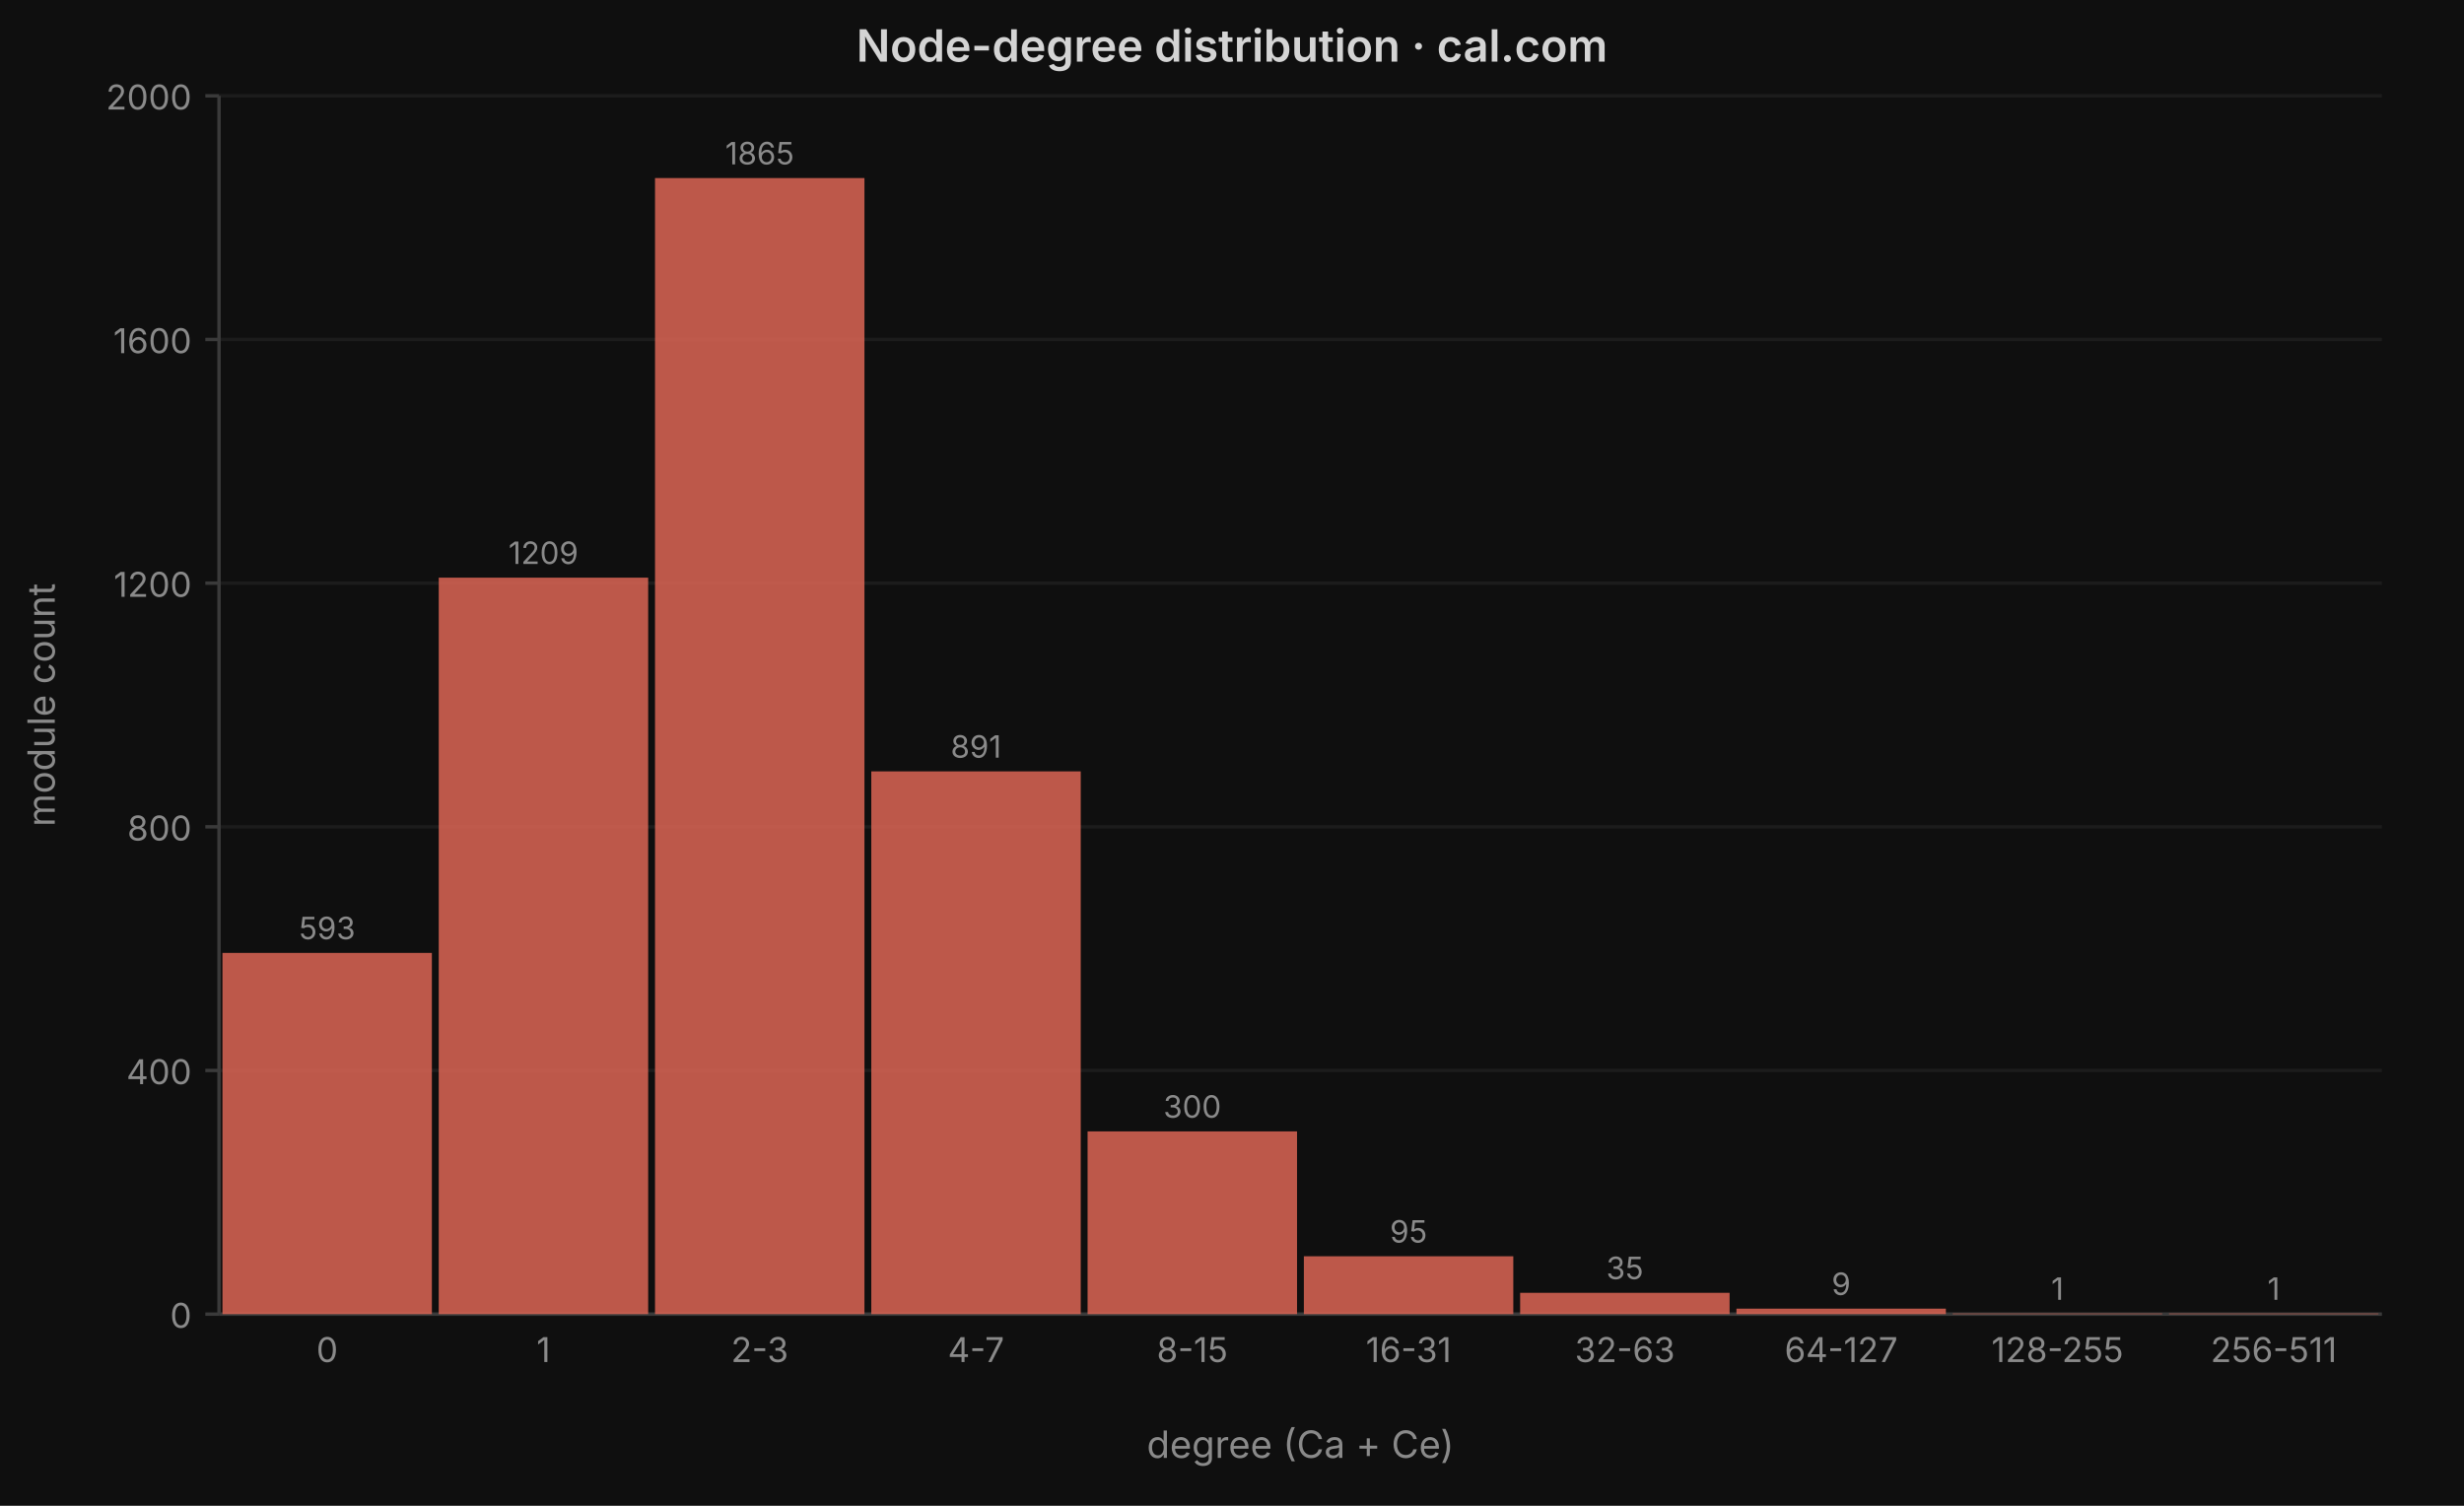
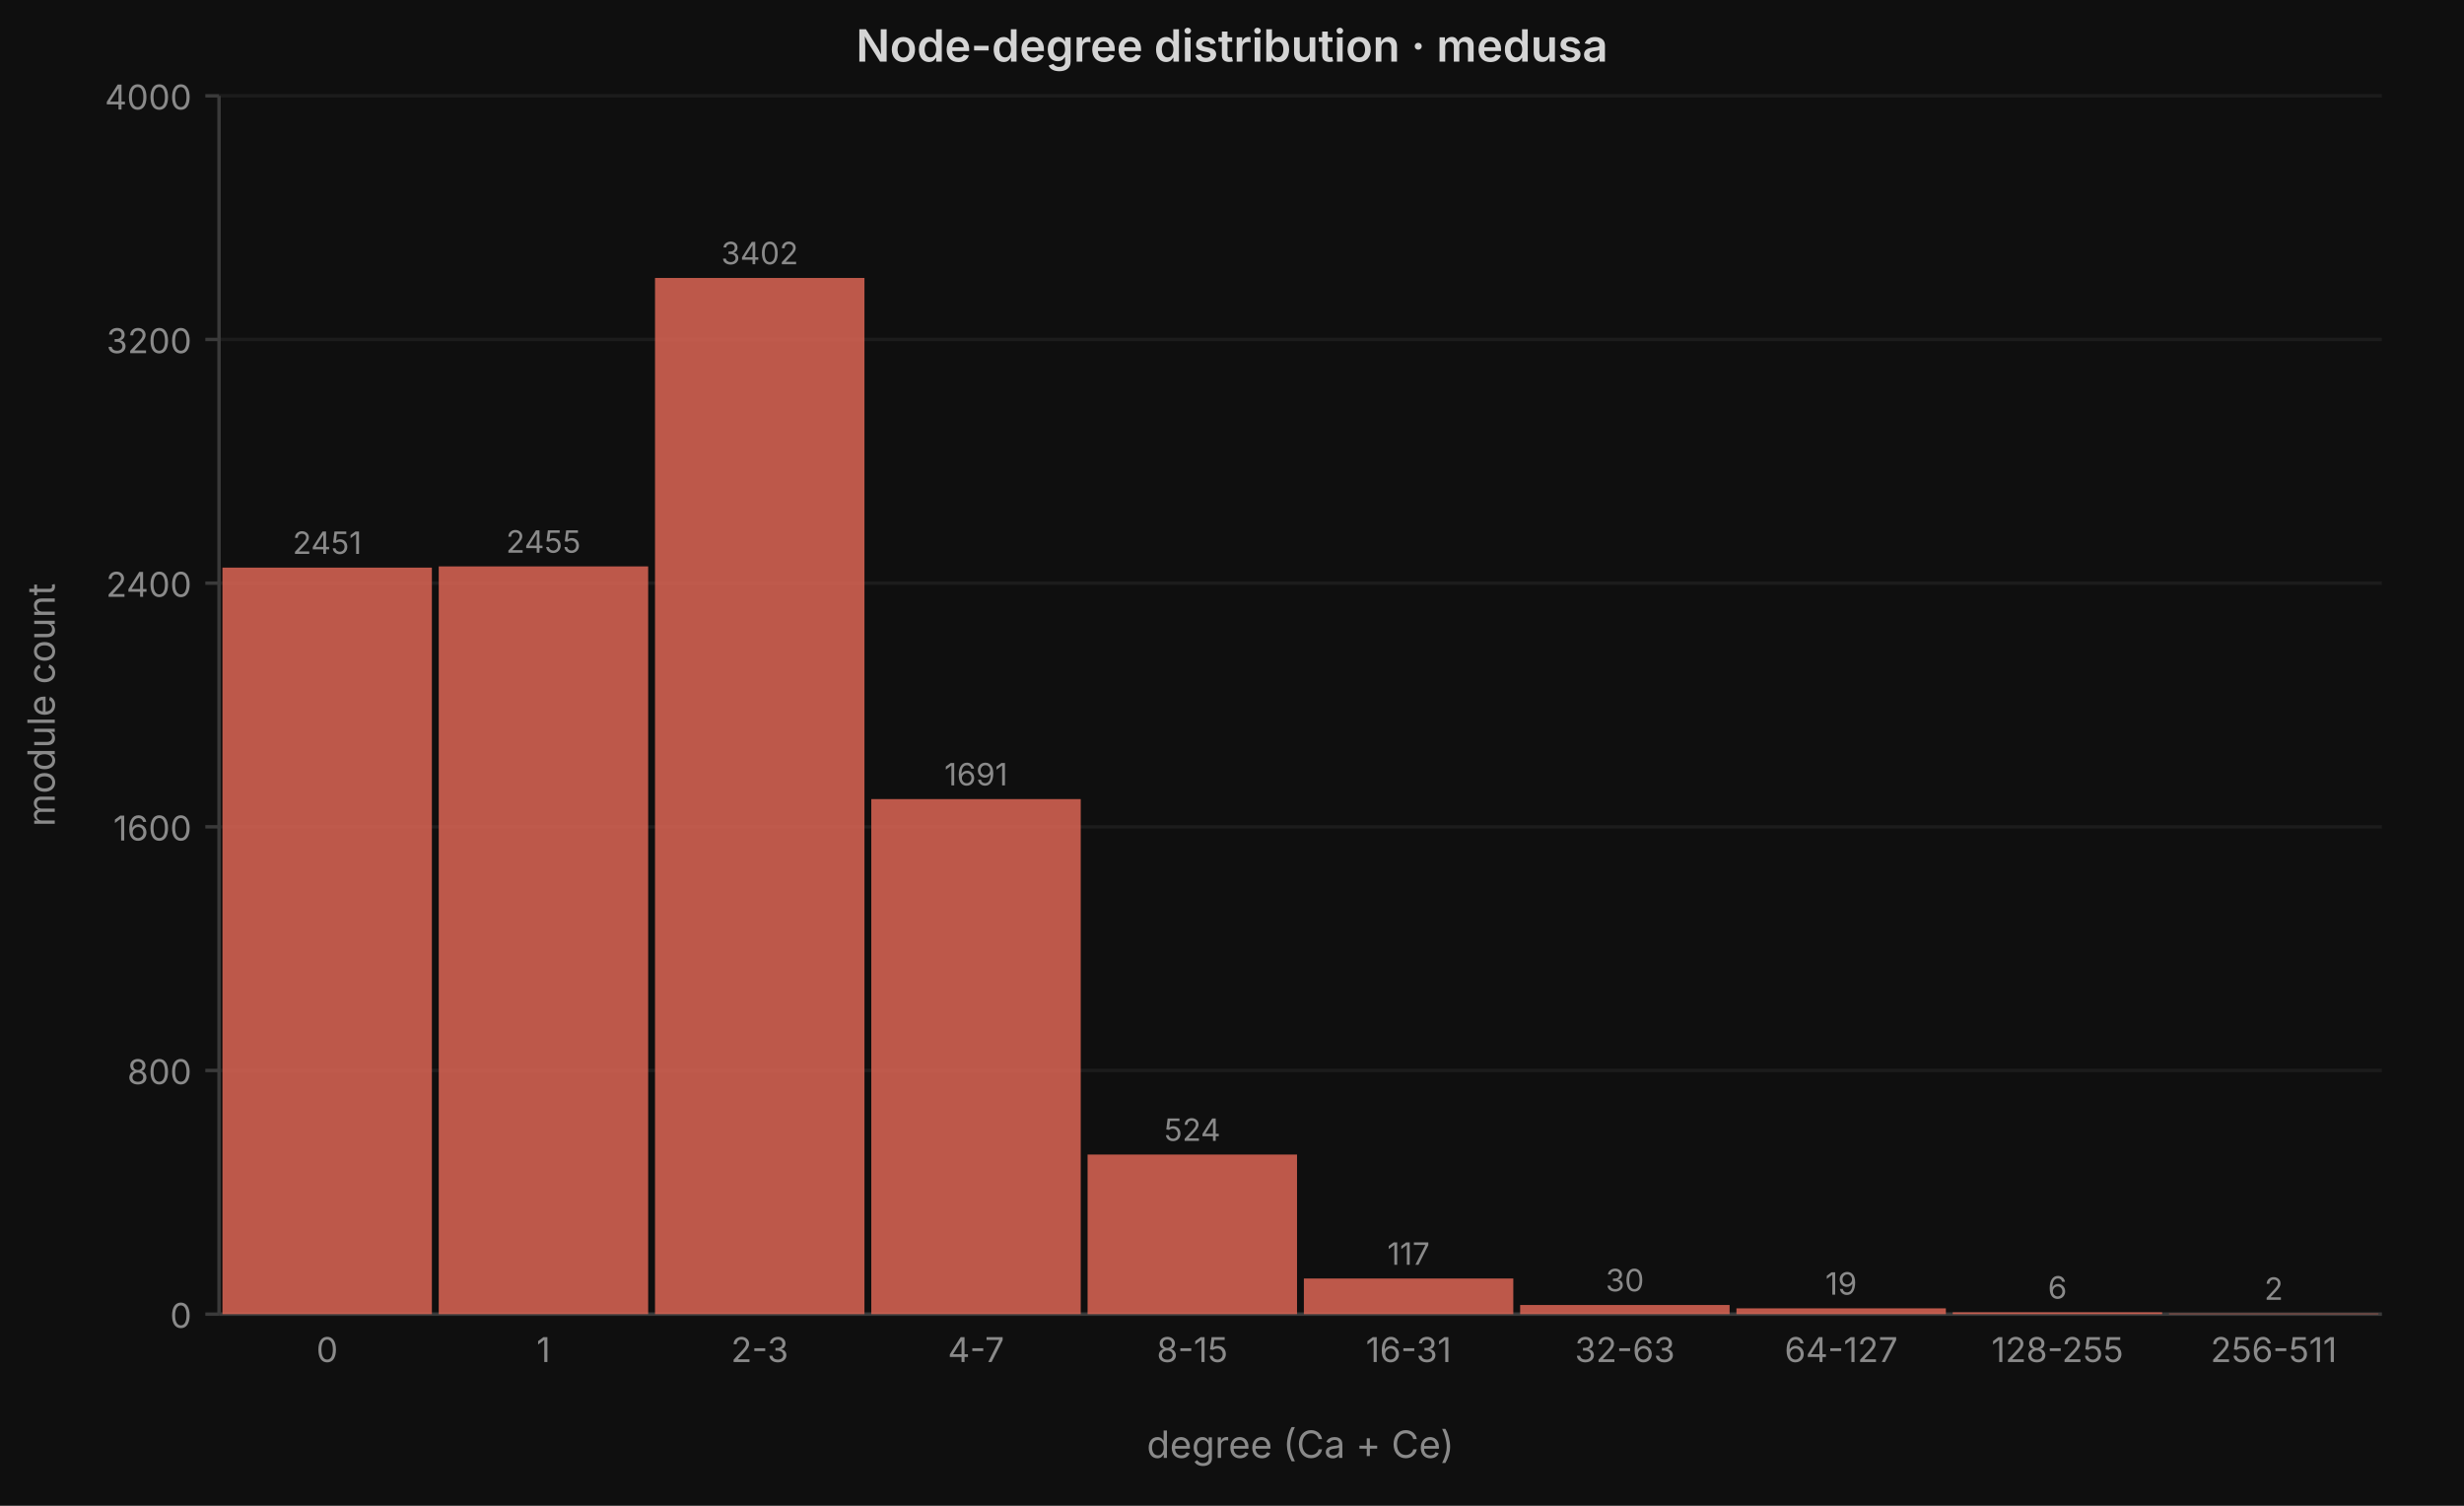
<svg xmlns="http://www.w3.org/2000/svg" viewBox="0 0 720 440" width="720" height="440" font-family="ui-sans-serif,system-ui,-apple-system,Segoe UI,sans-serif">
  <rect width="720" height="440" fill="#0f0f0f" />
-   <text x="360" y="18" fill="#d4d4d4" font-size="13" font-weight="600" text-anchor="middle">Node-degree distribution · cal.com</text>
+   <text x="360" y="18" fill="#d4d4d4" font-size="13" font-weight="600" text-anchor="middle">Node-degree distribution · medusa</text>
  <line x1="64" y1="384" x2="696" y2="384" stroke="#3a3a3a" stroke-width="1" />
  <line x1="64" y1="28" x2="64" y2="384" stroke="#3a3a3a" stroke-width="1" />
  <line x1="60" y1="384" x2="64" y2="384" stroke="#3a3a3a" />
  <text x="56" y="388" fill="#8a8a8a" font-size="10" text-anchor="end">0</text>
  <line x1="64" y1="384" x2="696" y2="384" stroke="#3a3a3a" stroke-opacity="0.3" />
  <line x1="60" y1="312.8" x2="64" y2="312.8" stroke="#3a3a3a" />
-   <text x="56" y="316.8" fill="#8a8a8a" font-size="10" text-anchor="end">400</text>
+   <text x="56" y="316.8" fill="#8a8a8a" font-size="10" text-anchor="end">800</text>
  <line x1="64" y1="312.8" x2="696" y2="312.8" stroke="#3a3a3a" stroke-opacity="0.3" />
  <line x1="60" y1="241.6" x2="64" y2="241.6" stroke="#3a3a3a" />
-   <text x="56" y="245.6" fill="#8a8a8a" font-size="10" text-anchor="end">800</text>
+   <text x="56" y="245.6" fill="#8a8a8a" font-size="10" text-anchor="end">1600</text>
  <line x1="64" y1="241.6" x2="696" y2="241.6" stroke="#3a3a3a" stroke-opacity="0.3" />
  <line x1="60" y1="170.4" x2="64" y2="170.4" stroke="#3a3a3a" />
-   <text x="56" y="174.4" fill="#8a8a8a" font-size="10" text-anchor="end">1200</text>
+   <text x="56" y="174.4" fill="#8a8a8a" font-size="10" text-anchor="end">2400</text>
  <line x1="64" y1="170.4" x2="696" y2="170.4" stroke="#3a3a3a" stroke-opacity="0.3" />
  <line x1="60" y1="99.2" x2="64" y2="99.2" stroke="#3a3a3a" />
-   <text x="56" y="103.2" fill="#8a8a8a" font-size="10" text-anchor="end">1600</text>
+   <text x="56" y="103.2" fill="#8a8a8a" font-size="10" text-anchor="end">3200</text>
  <line x1="64" y1="99.2" x2="696" y2="99.2" stroke="#3a3a3a" stroke-opacity="0.3" />
  <line x1="60" y1="28" x2="64" y2="28" stroke="#3a3a3a" />
-   <text x="56" y="32" fill="#8a8a8a" font-size="10" text-anchor="end">2000</text>
+   <text x="56" y="32" fill="#8a8a8a" font-size="10" text-anchor="end">4000</text>
  <line x1="64" y1="28" x2="696" y2="28" stroke="#3a3a3a" stroke-opacity="0.3" />
-   <rect x="65" y="278.446" width="61.2" height="105.554" fill="#dc6555" fill-opacity="0.85" />
-   <text x="95.6" y="274.446" fill="#8a8a8a" font-size="9" text-anchor="middle">593</text>
-   <rect x="128.2" y="168.798" width="61.2" height="215.202" fill="#dc6555" fill-opacity="0.85" />
-   <text x="158.8" y="164.798" fill="#8a8a8a" font-size="9" text-anchor="middle">1209</text>
-   <rect x="191.4" y="52.03" width="61.2" height="331.97" fill="#dc6555" fill-opacity="0.85" />
-   <text x="222" y="48.03" fill="#8a8a8a" font-size="9" text-anchor="middle">1865</text>
-   <rect x="254.6" y="225.402" width="61.2" height="158.598" fill="#dc6555" fill-opacity="0.85" />
-   <text x="285.2" y="221.402" fill="#8a8a8a" font-size="9" text-anchor="middle">891</text>
-   <rect x="317.8" y="330.6" width="61.2" height="53.4" fill="#dc6555" fill-opacity="0.85" />
-   <text x="348.4" y="326.6" fill="#8a8a8a" font-size="9" text-anchor="middle">300</text>
-   <rect x="381" y="367.09" width="61.2" height="16.91" fill="#dc6555" fill-opacity="0.85" />
-   <text x="411.6" y="363.09" fill="#8a8a8a" font-size="9" text-anchor="middle">95</text>
-   <rect x="444.2" y="377.77" width="61.2" height="6.23" fill="#dc6555" fill-opacity="0.85" />
-   <text x="474.8" y="373.77" fill="#8a8a8a" font-size="9" text-anchor="middle">35</text>
-   <rect x="507.4" y="382.398" width="61.2" height="1.602" fill="#dc6555" fill-opacity="0.85" />
-   <text x="538" y="378.398" fill="#8a8a8a" font-size="9" text-anchor="middle">9</text>
-   <rect x="570.6" y="383.822" width="61.2" height="0.178" fill="#dc6555" fill-opacity="0.85" />
-   <text x="601.2" y="379.822" fill="#8a8a8a" font-size="9" text-anchor="middle">1</text>
+   <rect x="65" y="165.861" width="61.2" height="218.139" fill="#dc6555" fill-opacity="0.85" />
+   <text x="95.6" y="161.861" fill="#8a8a8a" font-size="9" text-anchor="middle">2451</text>
+   <rect x="128.2" y="165.505" width="61.2" height="218.495" fill="#dc6555" fill-opacity="0.85" />
+   <text x="158.8" y="161.505" fill="#8a8a8a" font-size="9" text-anchor="middle">2455</text>
+   <rect x="191.4" y="81.222" width="61.2" height="302.778" fill="#dc6555" fill-opacity="0.85" />
+   <text x="222" y="77.222" fill="#8a8a8a" font-size="9" text-anchor="middle">3402</text>
+   <rect x="254.6" y="233.501" width="61.2" height="150.499" fill="#dc6555" fill-opacity="0.85" />
+   <text x="285.2" y="229.501" fill="#8a8a8a" font-size="9" text-anchor="middle">1691</text>
+   <rect x="317.8" y="337.364" width="61.2" height="46.636" fill="#dc6555" fill-opacity="0.85" />
+   <text x="348.4" y="333.364" fill="#8a8a8a" font-size="9" text-anchor="middle">524</text>
+   <rect x="381" y="373.587" width="61.2" height="10.413" fill="#dc6555" fill-opacity="0.85" />
+   <text x="411.6" y="369.587" fill="#8a8a8a" font-size="9" text-anchor="middle">117</text>
+   <rect x="444.2" y="381.33" width="61.2" height="2.67" fill="#dc6555" fill-opacity="0.85" />
+   <text x="474.8" y="377.33" fill="#8a8a8a" font-size="9" text-anchor="middle">30</text>
+   <rect x="507.4" y="382.309" width="61.2" height="1.691" fill="#dc6555" fill-opacity="0.85" />
+   <text x="538" y="378.309" fill="#8a8a8a" font-size="9" text-anchor="middle">19</text>
+   <rect x="570.6" y="383.466" width="61.2" height="0.534" fill="#dc6555" fill-opacity="0.85" />
+   <text x="601.2" y="379.466" fill="#8a8a8a" font-size="9" text-anchor="middle">6</text>
  <rect x="633.8" y="383.822" width="61.2" height="0.178" fill="#dc6555" fill-opacity="0.85" />
-   <text x="664.4" y="379.822" fill="#8a8a8a" font-size="9" text-anchor="middle">1</text>
+   <text x="664.4" y="379.822" fill="#8a8a8a" font-size="9" text-anchor="middle">2</text>
  <text x="95.6" y="398" fill="#8a8a8a" font-size="10" text-anchor="middle">0</text>
  <text x="158.8" y="398" fill="#8a8a8a" font-size="10" text-anchor="middle">1</text>
  <text x="222" y="398" fill="#8a8a8a" font-size="10" text-anchor="middle">2-3</text>
  <text x="285.2" y="398" fill="#8a8a8a" font-size="10" text-anchor="middle">4-7</text>
  <text x="348.4" y="398" fill="#8a8a8a" font-size="10" text-anchor="middle">8-15</text>
  <text x="411.6" y="398" fill="#8a8a8a" font-size="10" text-anchor="middle">16-31</text>
  <text x="474.8" y="398" fill="#8a8a8a" font-size="10" text-anchor="middle">32-63</text>
  <text x="538" y="398" fill="#8a8a8a" font-size="10" text-anchor="middle">64-127</text>
  <text x="601.2" y="398" fill="#8a8a8a" font-size="10" text-anchor="middle">128-255</text>
  <text x="664.4" y="398" fill="#8a8a8a" font-size="10" text-anchor="middle">256-511</text>
  <text x="380" y="426" fill="#8a8a8a" font-size="11" text-anchor="middle">degree (Ca + Ce)</text>
  <text x="-206" y="16" fill="#8a8a8a" font-size="11" text-anchor="middle" transform="rotate(-90)">module count</text>
</svg>
